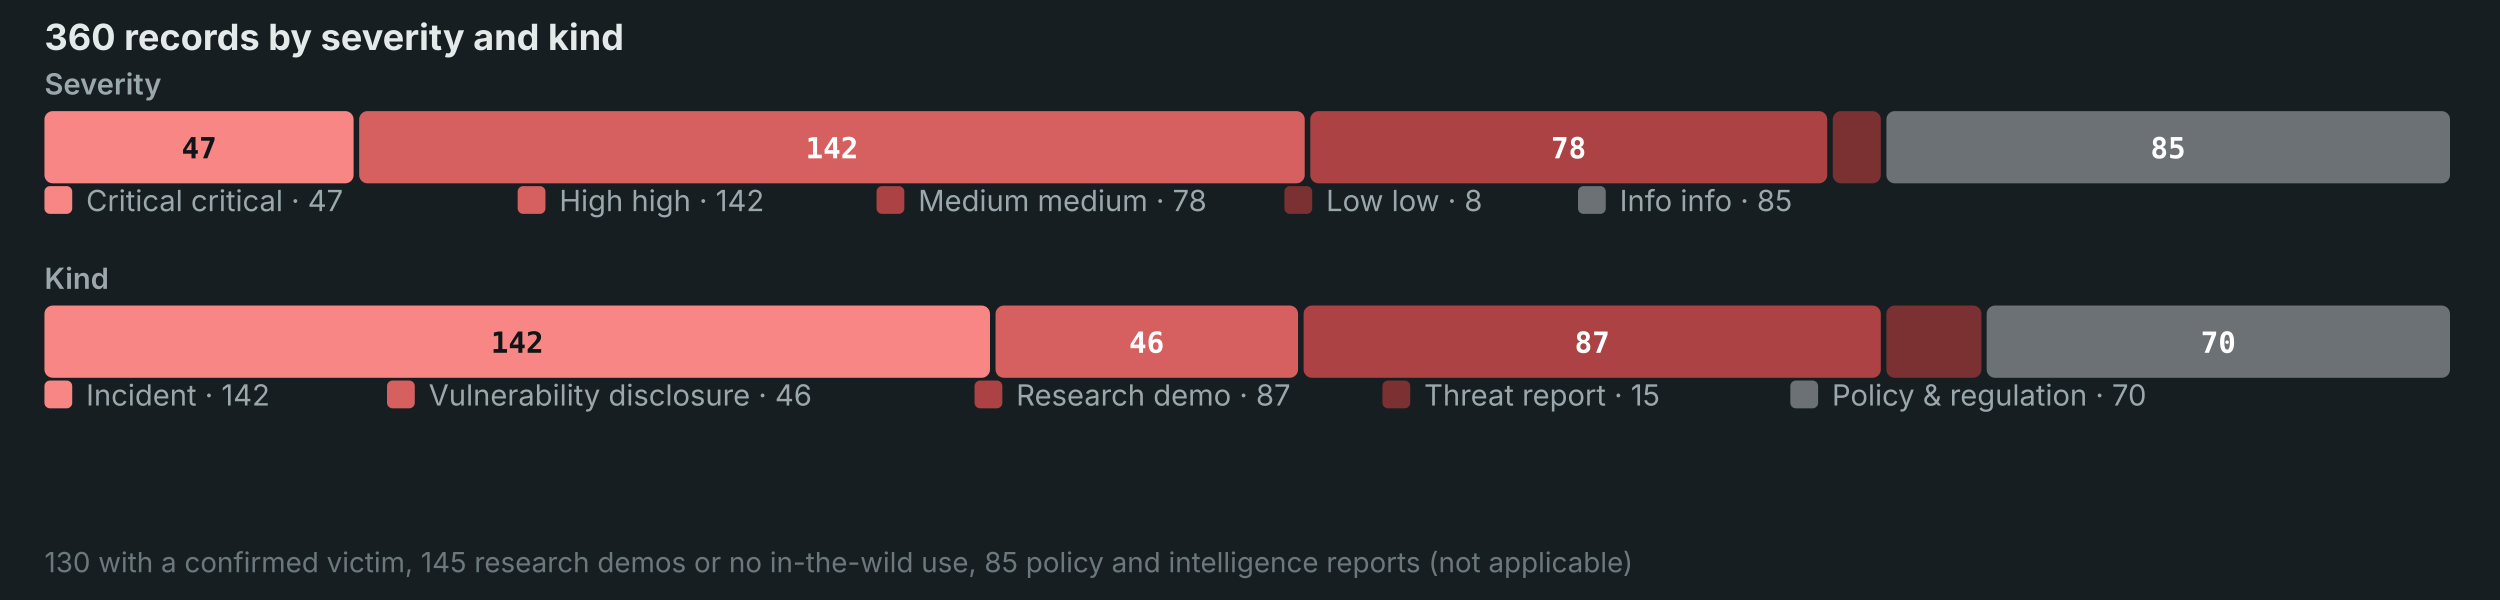
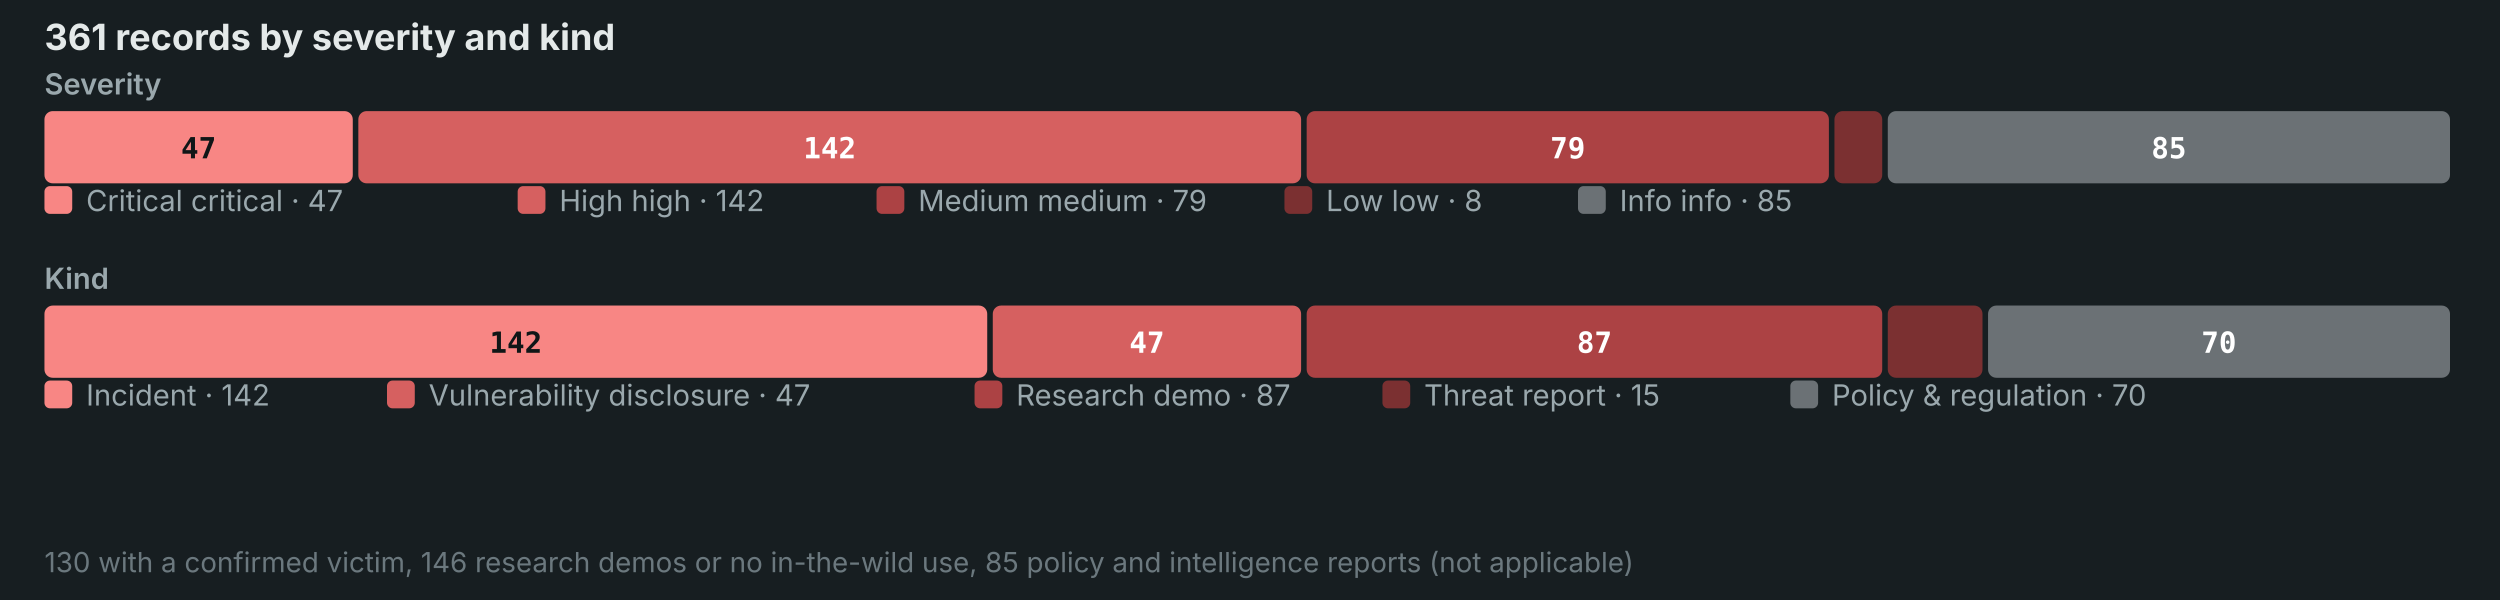
<svg xmlns="http://www.w3.org/2000/svg" viewBox="0 0 900 216" width="900" height="216" role="img" font-family="ui-sans-serif,-apple-system,'Segoe UI','PingFang SC','Microsoft YaHei',sans-serif">
  <rect width="900" height="216" fill="#171E21" />
-   <text x="16" y="18" font-size="13" font-weight="700" fill="#E4E9E9">360 records by severity and kind</text>
+   <text x="16" y="18" font-size="13" font-weight="700" fill="#E4E9E9">361 records by severity and kind</text>
  <text x="16" y="34" font-size="10.5" fill="#9AA8AD" font-weight="600">Severity</text>
-   <rect x="16.0" y="40" width="111.3" height="26" rx="3" fill="#F88684" />
-   <text x="71.7" y="57" font-size="10.5" text-anchor="middle" font-family="ui-monospace,'SF Mono','Cascadia Mono','Consolas',monospace" font-weight="700" fill="#101617">47</text>
-   <rect x="129.3" y="40" width="340.4" height="26" rx="3" fill="#D66060" />
-   <text x="299.5" y="57" font-size="10.5" text-anchor="middle" font-family="ui-monospace,'SF Mono','Cascadia Mono','Consolas',monospace" font-weight="700" fill="#FFFFFF">142</text>
-   <rect x="471.7" y="40" width="186.1" height="26" rx="3" fill="#AC4244" />
-   <text x="564.7" y="57" font-size="10.5" text-anchor="middle" font-family="ui-monospace,'SF Mono','Cascadia Mono','Consolas',monospace" font-weight="700" fill="#FFFFFF">78</text>
-   <rect x="659.8" y="40" width="17.3" height="26" rx="3" fill="#7B3031" />
-   <rect x="679.1" y="40" width="202.9" height="26" rx="3" fill="#6B7175" />
-   <text x="780.5" y="57" font-size="10.5" text-anchor="middle" font-family="ui-monospace,'SF Mono','Cascadia Mono','Consolas',monospace" font-weight="700" fill="#FFFFFF">85</text>
+   <rect x="16.0" y="40" width="111.0" height="26" rx="3" fill="#F88684" />
+   <text x="71.5" y="57" font-size="10.5" text-anchor="middle" font-family="ui-monospace,'SF Mono','Cascadia Mono','Consolas',monospace" font-weight="700" fill="#101617">47</text>
+   <rect x="129.0" y="40" width="339.4" height="26" rx="3" fill="#D66060" />
+   <text x="298.7" y="57" font-size="10.5" text-anchor="middle" font-family="ui-monospace,'SF Mono','Cascadia Mono','Consolas',monospace" font-weight="700" fill="#FFFFFF">142</text>
+   <rect x="470.4" y="40" width="188.0" height="26" rx="3" fill="#AC4244" />
+   <text x="564.4" y="57" font-size="10.5" text-anchor="middle" font-family="ui-monospace,'SF Mono','Cascadia Mono','Consolas',monospace" font-weight="700" fill="#FFFFFF">79</text>
+   <rect x="660.4" y="40" width="17.2" height="26" rx="3" fill="#7B3031" />
+   <rect x="679.6" y="40" width="202.4" height="26" rx="3" fill="#6B7175" />
+   <text x="780.8" y="57" font-size="10.5" text-anchor="middle" font-family="ui-monospace,'SF Mono','Cascadia Mono','Consolas',monospace" font-weight="700" fill="#FFFFFF">85</text>
  <rect x="16" y="67" width="10" height="10" rx="2" fill="#F88684" />
  <text x="31" y="76" font-size="10.5" fill="#9AA8AD">Critical critical · 47</text>
  <rect x="186.36" y="67" width="10" height="10" rx="2" fill="#D66060" />
  <text x="201.36" y="76" font-size="10.5" fill="#9AA8AD">High high · 142</text>
  <rect x="315.56" y="67" width="10" height="10" rx="2" fill="#AC4244" />
-   <text x="330.56" y="76" font-size="10.5" fill="#9AA8AD">Medium medium · 78</text>
+   <text x="330.56" y="76" font-size="10.5" fill="#9AA8AD">Medium medium · 79</text>
  <rect x="462.4" y="67" width="10" height="10" rx="2" fill="#7B3031" />
  <text x="477.4" y="76" font-size="10.5" fill="#9AA8AD">Low low · 8</text>
  <rect x="568.08" y="67" width="10" height="10" rx="2" fill="#6B7175" />
  <text x="583.08" y="76" font-size="10.5" fill="#9AA8AD">Info info · 85</text>
  <text x="16" y="104" font-size="10.5" fill="#9AA8AD" font-weight="600">Kind</text>
-   <rect x="16.0" y="110" width="340.4" height="26" rx="3" fill="#F88684" />
-   <text x="186.2" y="127" font-size="10.5" text-anchor="middle" font-family="ui-monospace,'SF Mono','Cascadia Mono','Consolas',monospace" font-weight="700" fill="#101617">142</text>
-   <rect x="358.4" y="110" width="108.9" height="26" rx="3" fill="#D66060" />
-   <text x="412.8" y="127" font-size="10.5" text-anchor="middle" font-family="ui-monospace,'SF Mono','Cascadia Mono','Consolas',monospace" font-weight="700" fill="#FFFFFF">46</text>
-   <rect x="469.3" y="110" width="207.8" height="26" rx="3" fill="#AC4244" />
-   <text x="573.2" y="127" font-size="10.5" text-anchor="middle" font-family="ui-monospace,'SF Mono','Cascadia Mono','Consolas',monospace" font-weight="700" fill="#FFFFFF">87</text>
-   <rect x="679.1" y="110" width="34.2" height="26" rx="3" fill="#7B3031" />
-   <rect x="715.2" y="110" width="166.8" height="26" rx="3" fill="#6B7175" />
-   <text x="798.6" y="127" font-size="10.5" text-anchor="middle" font-family="ui-monospace,'SF Mono','Cascadia Mono','Consolas',monospace" font-weight="700" fill="#FFFFFF">70</text>
+   <rect x="16.0" y="110" width="339.4" height="26" rx="3" fill="#F88684" />
+   <text x="185.7" y="127" font-size="10.5" text-anchor="middle" font-family="ui-monospace,'SF Mono','Cascadia Mono','Consolas',monospace" font-weight="700" fill="#101617">142</text>
+   <rect x="357.4" y="110" width="111.0" height="26" rx="3" fill="#D66060" />
+   <text x="412.9" y="127" font-size="10.5" text-anchor="middle" font-family="ui-monospace,'SF Mono','Cascadia Mono','Consolas',monospace" font-weight="700" fill="#FFFFFF">47</text>
+   <rect x="470.4" y="110" width="207.2" height="26" rx="3" fill="#AC4244" />
+   <text x="574.0" y="127" font-size="10.5" text-anchor="middle" font-family="ui-monospace,'SF Mono','Cascadia Mono','Consolas',monospace" font-weight="700" fill="#FFFFFF">87</text>
+   <rect x="679.6" y="110" width="34.1" height="26" rx="3" fill="#7B3031" />
+   <rect x="715.7" y="110" width="166.3" height="26" rx="3" fill="#6B7175" />
+   <text x="798.8" y="127" font-size="10.5" text-anchor="middle" font-family="ui-monospace,'SF Mono','Cascadia Mono','Consolas',monospace" font-weight="700" fill="#FFFFFF">70</text>
  <rect x="16" y="137" width="10" height="10" rx="2" fill="#F88684" />
  <text x="31" y="146" font-size="10.5" fill="#9AA8AD">Incident · 142</text>
  <rect x="139.32" y="137" width="10" height="10" rx="2" fill="#D66060" />
-   <text x="154.32" y="146" font-size="10.5" fill="#9AA8AD">Vulnerability disclosure · 46</text>
+   <text x="154.32" y="146" font-size="10.5" fill="#9AA8AD">Vulnerability disclosure · 47</text>
  <rect x="350.84" y="137" width="10" height="10" rx="2" fill="#AC4244" />
  <text x="365.84" y="146" font-size="10.5" fill="#9AA8AD">Research demo · 87</text>
  <rect x="497.68" y="137" width="10" height="10" rx="2" fill="#7B3031" />
  <text x="512.68" y="146" font-size="10.5" fill="#9AA8AD">Threat report · 15</text>
  <rect x="644.52" y="137" width="10" height="10" rx="2" fill="#6B7175" />
  <text x="659.52" y="146" font-size="10.5" fill="#9AA8AD">Policy &amp; regulation · 70</text>
-   <text x="16" y="206" font-size="10" fill="#6B787E">130 with a confirmed victim, 145 research demos or no in-the-wild use, 85 policy and intelligence reports (not applicable)</text>
+   <text x="16" y="206" font-size="10" fill="#6B787E">130 with a confirmed victim, 146 research demos or no in-the-wild use, 85 policy and intelligence reports (not applicable)</text>
</svg>
